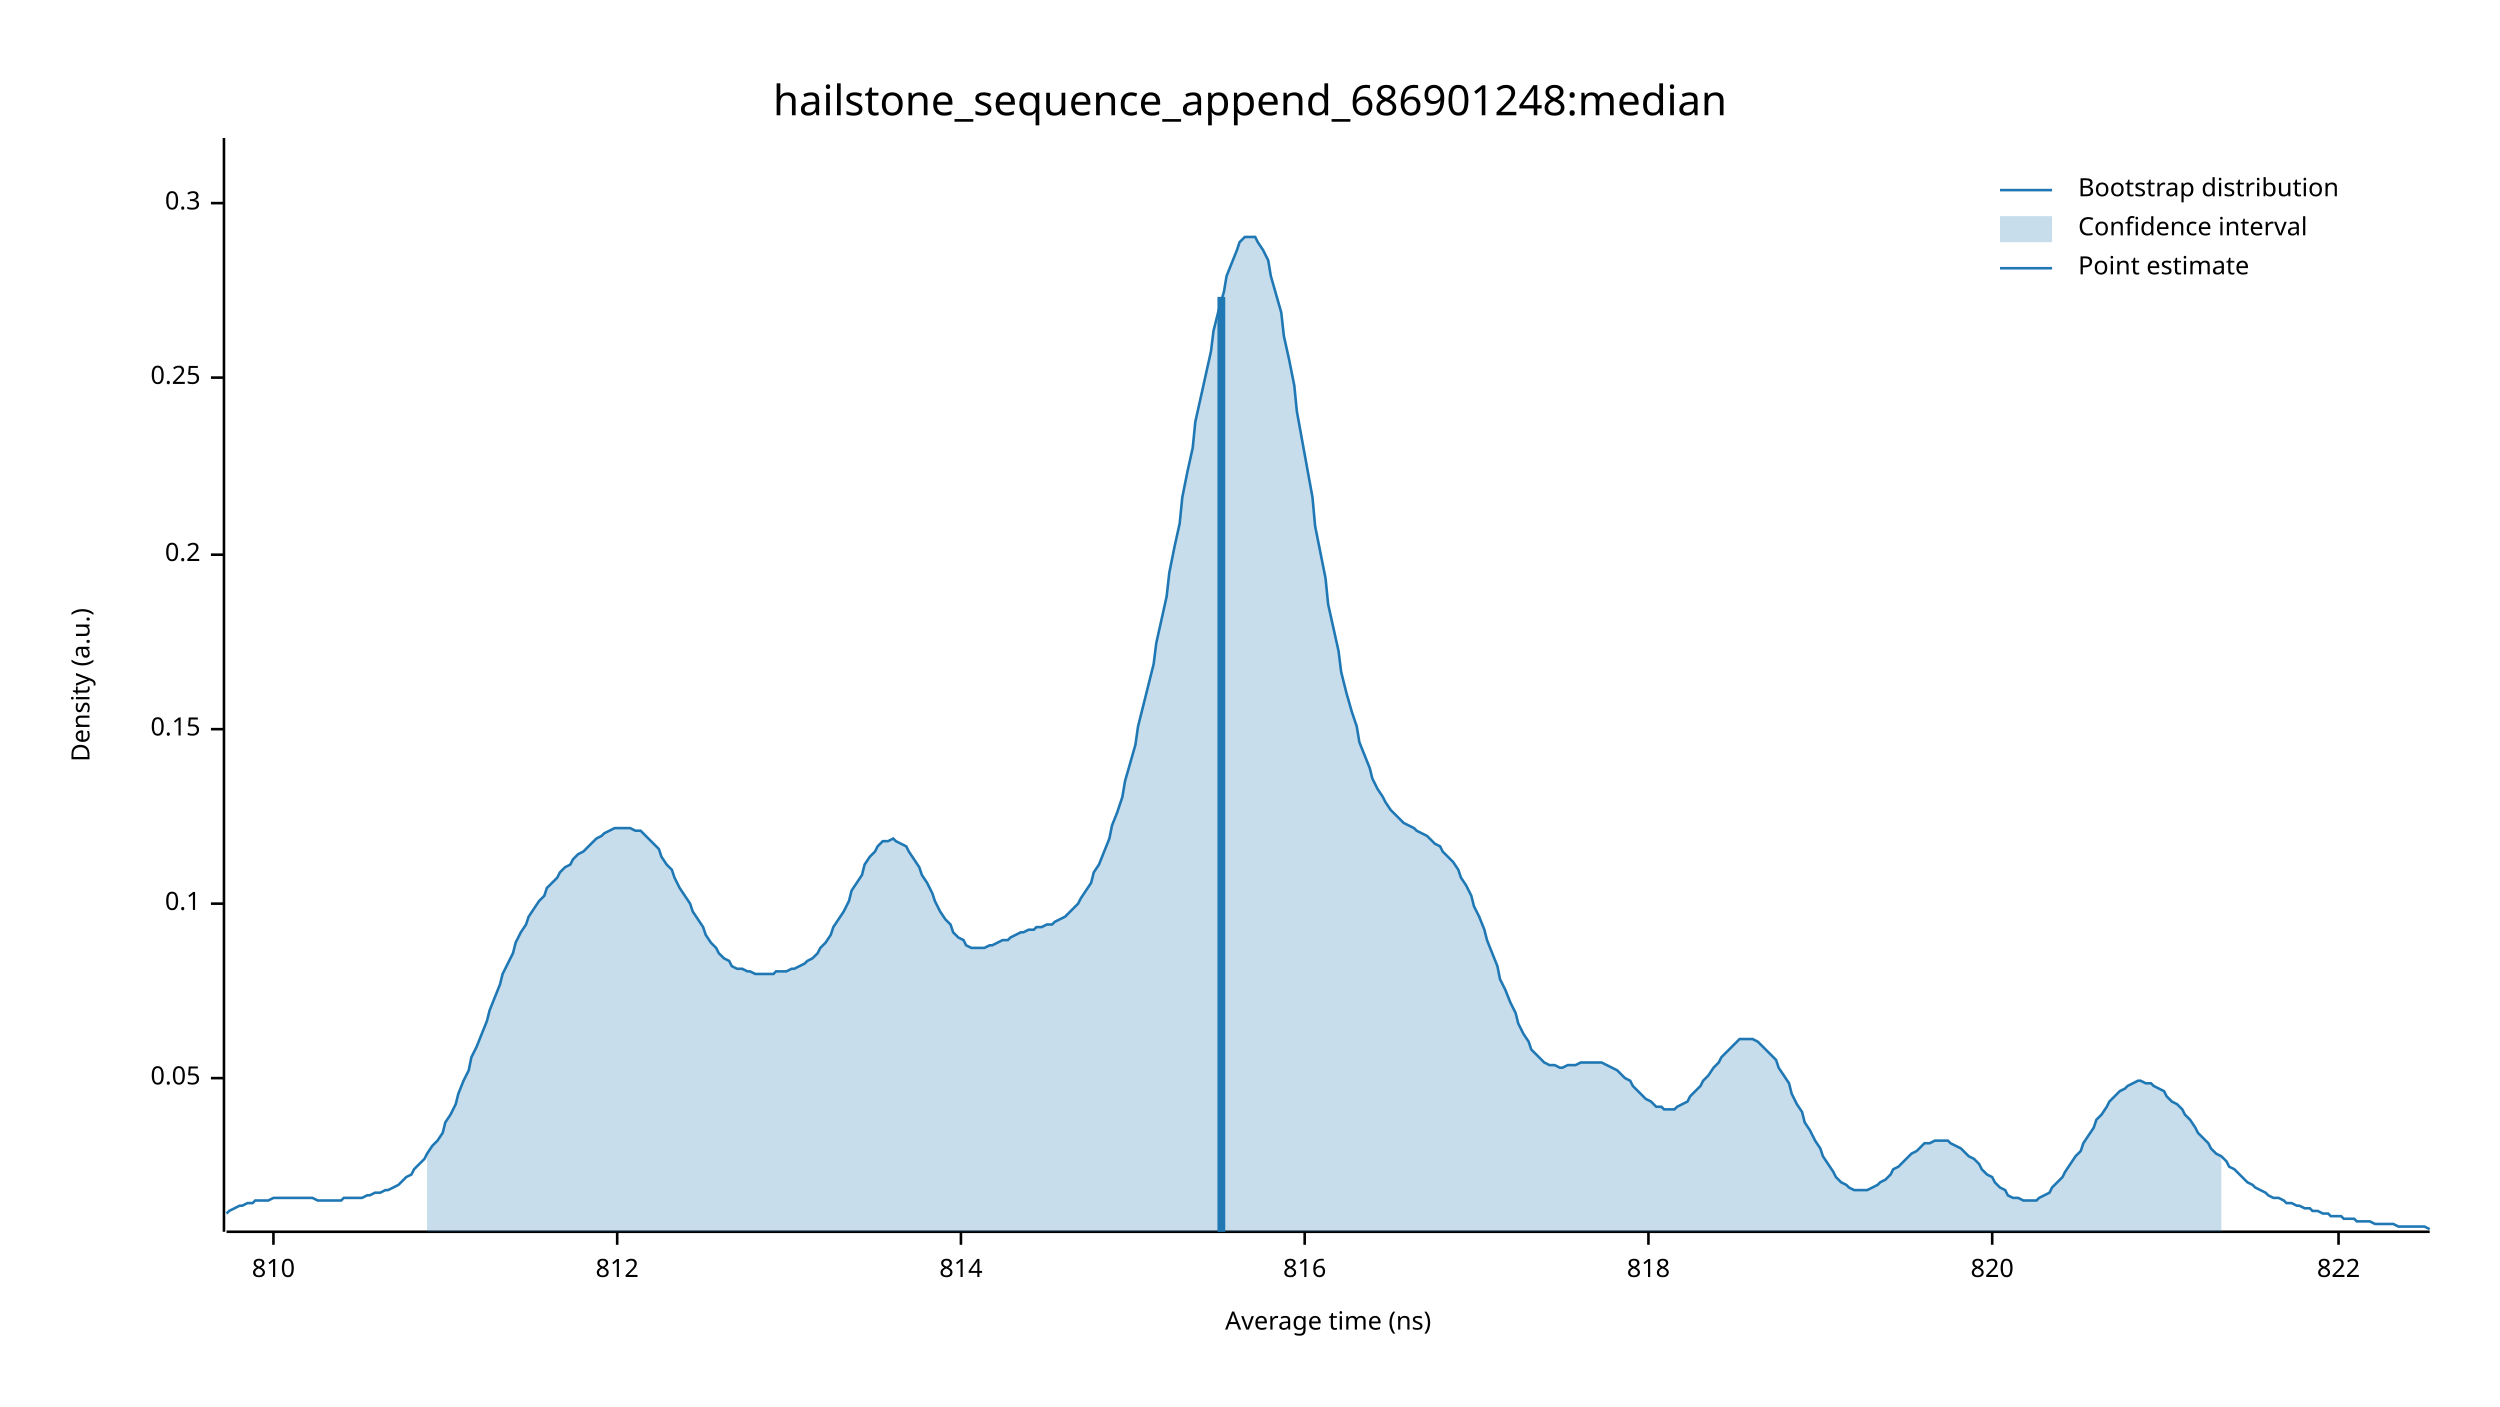
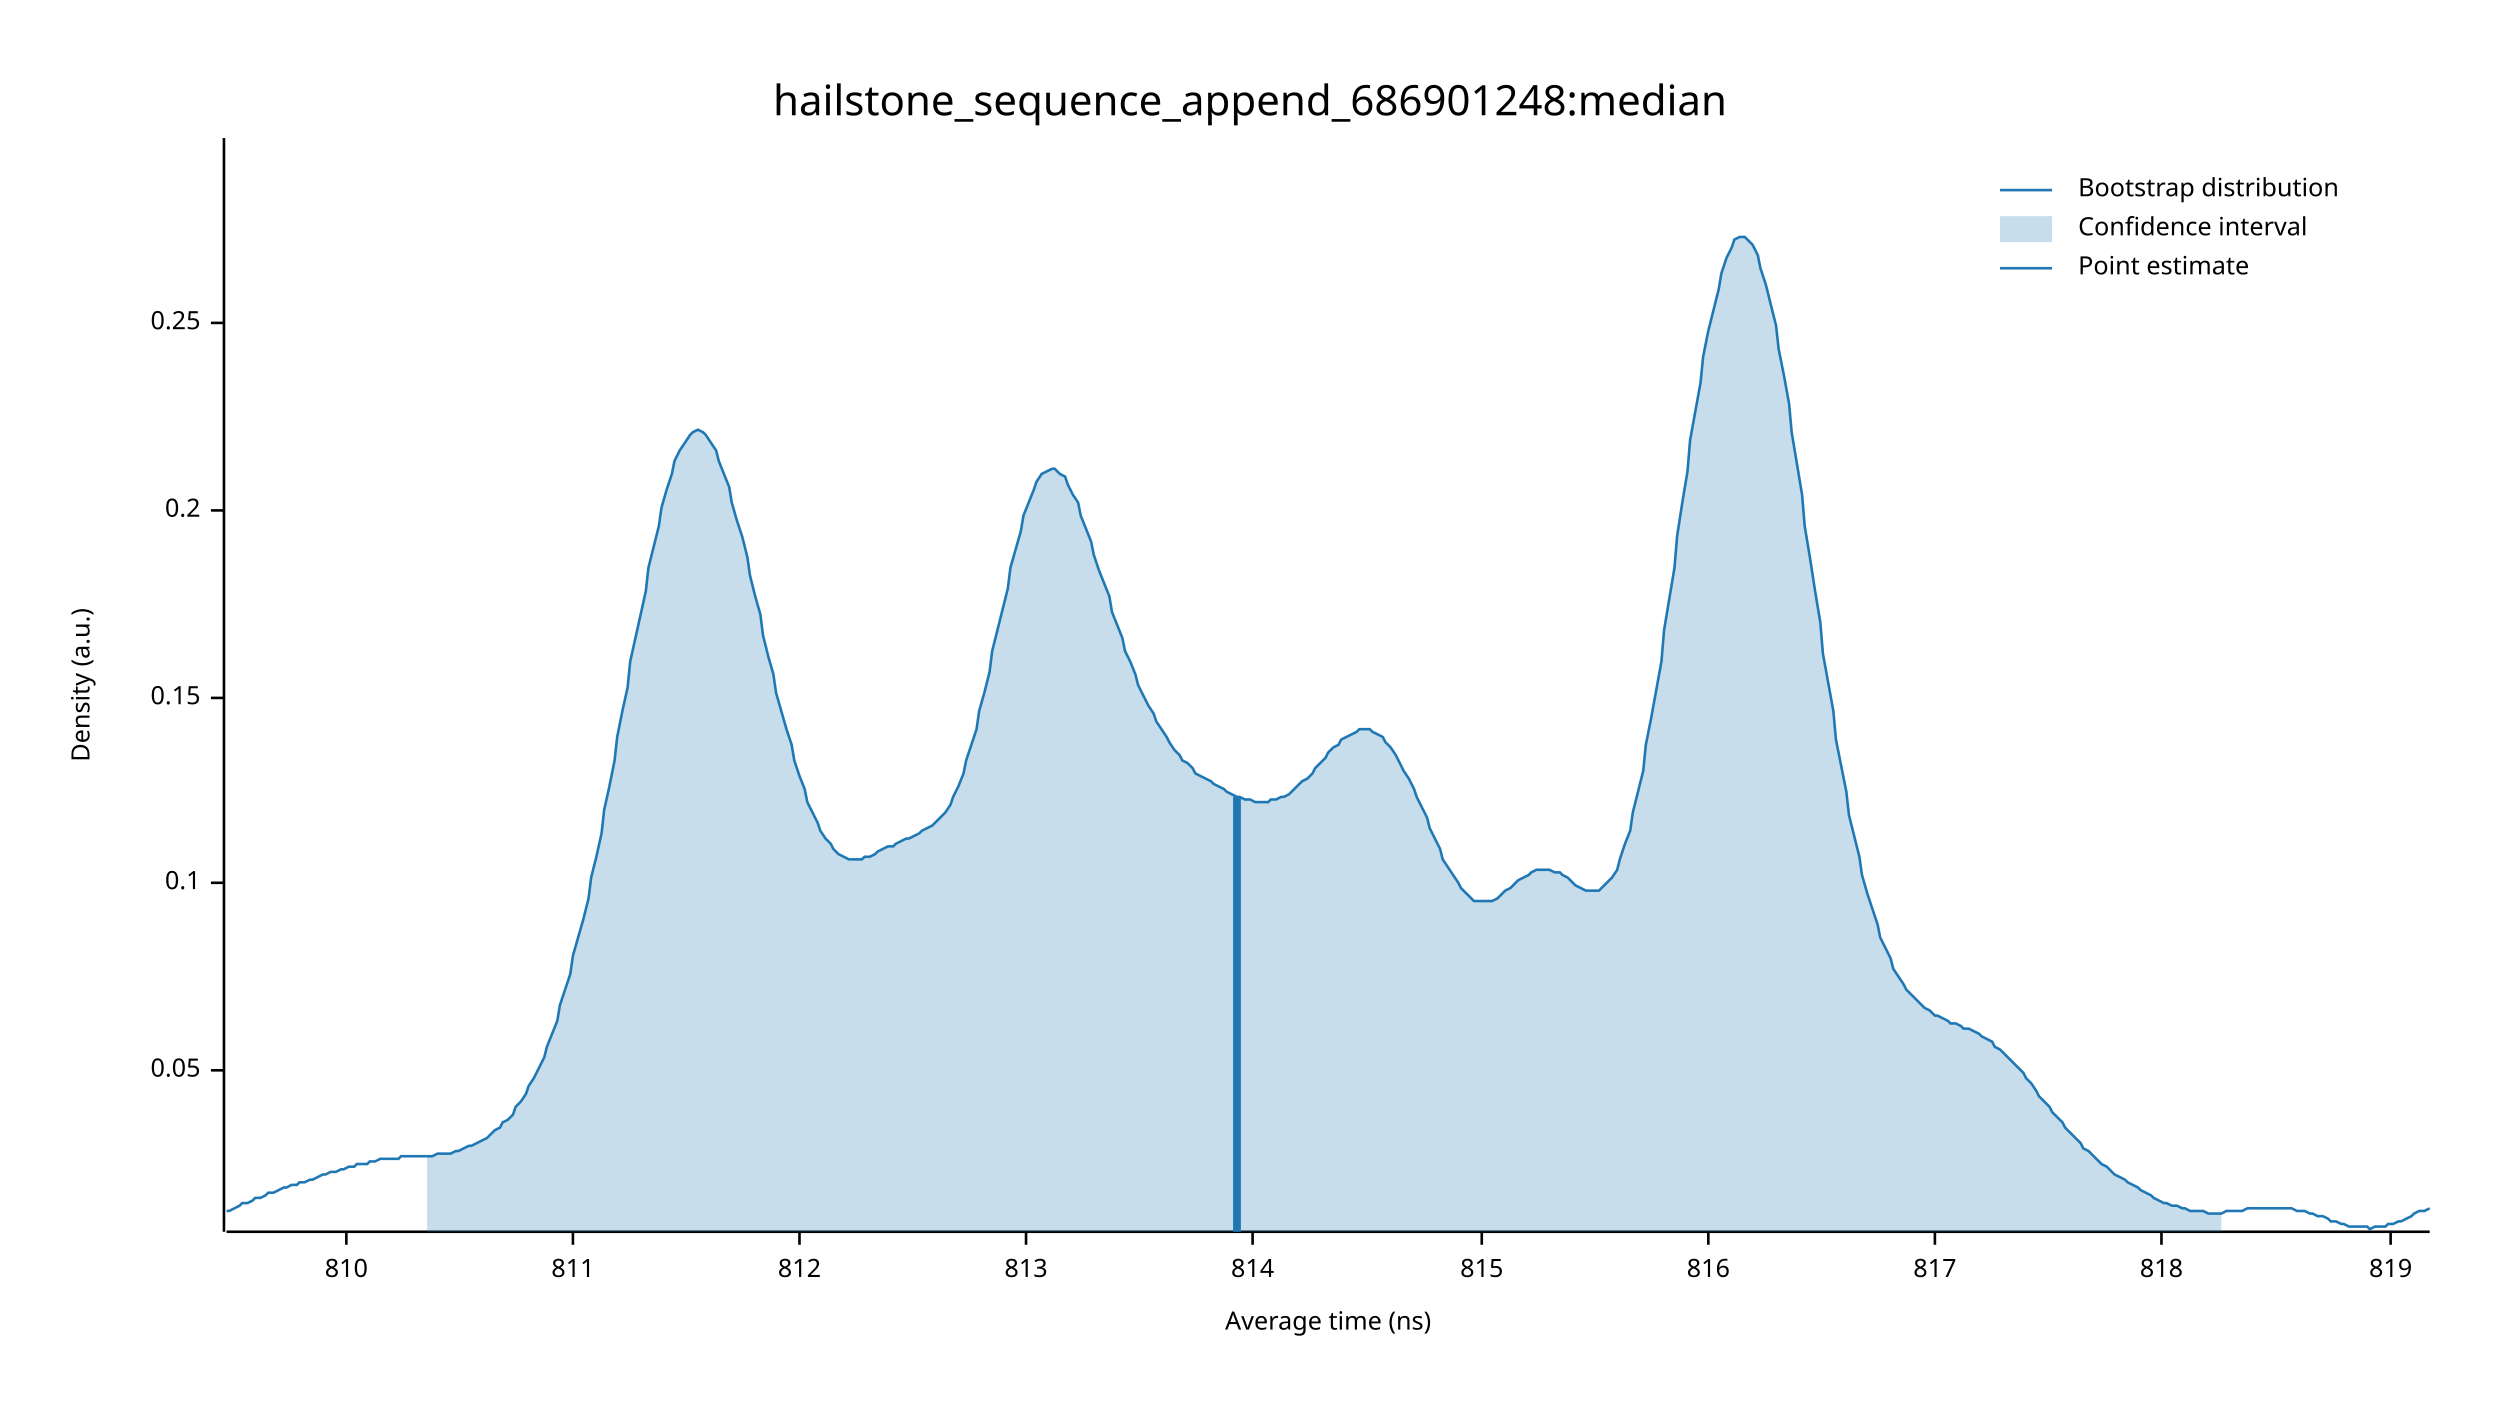
<svg xmlns="http://www.w3.org/2000/svg" width="960" height="540" viewBox="0 0 960 540">
  <text x="480" y="32" dy="0.76em" text-anchor="middle" font-family="sans-serif" font-size="16.129" opacity="1" fill="#000000">
hailstone_sequence_append_686901248:median
</text>
  <text x="27" y="263" dy="0.76em" text-anchor="middle" font-family="sans-serif" font-size="9.677" opacity="1" fill="#000000" transform="rotate(270, 27, 263)">
Density (a.u.)
</text>
  <text x="510" y="513" dy="-0.5ex" text-anchor="middle" font-family="sans-serif" font-size="9.677" opacity="1" fill="#000000">
Average time (ns)
</text>
  <polyline fill="none" opacity="1" stroke="#000000" stroke-width="1" points="86,53 86,473 " />
-   <text x="77" y="414" dy="0.5ex" text-anchor="end" font-family="sans-serif" font-size="9.677" opacity="1" fill="#000000">
+   <text x="77" y="411" dy="0.5ex" text-anchor="end" font-family="sans-serif" font-size="9.677" opacity="1" fill="#000000">
0.05
</text>
-   <polyline fill="none" opacity="1" stroke="#000000" stroke-width="1" points="81,414 86,414 " />
-   <text x="77" y="347" dy="0.5ex" text-anchor="end" font-family="sans-serif" font-size="9.677" opacity="1" fill="#000000">
+   <polyline fill="none" opacity="1" stroke="#000000" stroke-width="1" points="81,411 86,411 " />
+   <text x="77" y="339" dy="0.5ex" text-anchor="end" font-family="sans-serif" font-size="9.677" opacity="1" fill="#000000">
0.1
</text>
-   <polyline fill="none" opacity="1" stroke="#000000" stroke-width="1" points="81,347 86,347 " />
-   <text x="77" y="280" dy="0.5ex" text-anchor="end" font-family="sans-serif" font-size="9.677" opacity="1" fill="#000000">
+   <polyline fill="none" opacity="1" stroke="#000000" stroke-width="1" points="81,339 86,339 " />
+   <text x="77" y="268" dy="0.5ex" text-anchor="end" font-family="sans-serif" font-size="9.677" opacity="1" fill="#000000">
0.15
</text>
-   <polyline fill="none" opacity="1" stroke="#000000" stroke-width="1" points="81,280 86,280 " />
-   <text x="77" y="213" dy="0.5ex" text-anchor="end" font-family="sans-serif" font-size="9.677" opacity="1" fill="#000000">
+   <polyline fill="none" opacity="1" stroke="#000000" stroke-width="1" points="81,268 86,268 " />
+   <text x="77" y="196" dy="0.5ex" text-anchor="end" font-family="sans-serif" font-size="9.677" opacity="1" fill="#000000">
0.2
</text>
-   <polyline fill="none" opacity="1" stroke="#000000" stroke-width="1" points="81,213 86,213 " />
-   <text x="77" y="145" dy="0.5ex" text-anchor="end" font-family="sans-serif" font-size="9.677" opacity="1" fill="#000000">
+   <polyline fill="none" opacity="1" stroke="#000000" stroke-width="1" points="81,196 86,196 " />
+   <text x="77" y="124" dy="0.5ex" text-anchor="end" font-family="sans-serif" font-size="9.677" opacity="1" fill="#000000">
0.25
</text>
-   <polyline fill="none" opacity="1" stroke="#000000" stroke-width="1" points="81,145 86,145 " />
-   <text x="77" y="78" dy="0.5ex" text-anchor="end" font-family="sans-serif" font-size="9.677" opacity="1" fill="#000000">
- 0.3
- </text>
-   <polyline fill="none" opacity="1" stroke="#000000" stroke-width="1" points="81,78 86,78 " />
+   <polyline fill="none" opacity="1" stroke="#000000" stroke-width="1" points="81,124 86,124 " />
  <polyline fill="none" opacity="1" stroke="#000000" stroke-width="1" points="87,473 933,473 " />
-   <text x="105" y="483" dy="0.76em" text-anchor="middle" font-family="sans-serif" font-size="9.677" opacity="1" fill="#000000">
+   <text x="133" y="483" dy="0.76em" text-anchor="middle" font-family="sans-serif" font-size="9.677" opacity="1" fill="#000000">
810
</text>
-   <polyline fill="none" opacity="1" stroke="#000000" stroke-width="1" points="105,473 105,478 " />
-   <text x="237" y="483" dy="0.76em" text-anchor="middle" font-family="sans-serif" font-size="9.677" opacity="1" fill="#000000">
+   <polyline fill="none" opacity="1" stroke="#000000" stroke-width="1" points="133,473 133,478 " />
+   <text x="220" y="483" dy="0.76em" text-anchor="middle" font-family="sans-serif" font-size="9.677" opacity="1" fill="#000000">
+ 811
+ </text>
+   <polyline fill="none" opacity="1" stroke="#000000" stroke-width="1" points="220,473 220,478 " />
+   <text x="307" y="483" dy="0.76em" text-anchor="middle" font-family="sans-serif" font-size="9.677" opacity="1" fill="#000000">
812
</text>
-   <polyline fill="none" opacity="1" stroke="#000000" stroke-width="1" points="237,473 237,478 " />
-   <text x="369" y="483" dy="0.76em" text-anchor="middle" font-family="sans-serif" font-size="9.677" opacity="1" fill="#000000">
+   <polyline fill="none" opacity="1" stroke="#000000" stroke-width="1" points="307,473 307,478 " />
+   <text x="394" y="483" dy="0.76em" text-anchor="middle" font-family="sans-serif" font-size="9.677" opacity="1" fill="#000000">
+ 813
+ </text>
+   <polyline fill="none" opacity="1" stroke="#000000" stroke-width="1" points="394,473 394,478 " />
+   <text x="481" y="483" dy="0.76em" text-anchor="middle" font-family="sans-serif" font-size="9.677" opacity="1" fill="#000000">
814
</text>
-   <polyline fill="none" opacity="1" stroke="#000000" stroke-width="1" points="369,473 369,478 " />
-   <text x="501" y="483" dy="0.76em" text-anchor="middle" font-family="sans-serif" font-size="9.677" opacity="1" fill="#000000">
+   <polyline fill="none" opacity="1" stroke="#000000" stroke-width="1" points="481,473 481,478 " />
+   <text x="569" y="483" dy="0.76em" text-anchor="middle" font-family="sans-serif" font-size="9.677" opacity="1" fill="#000000">
+ 815
+ </text>
+   <polyline fill="none" opacity="1" stroke="#000000" stroke-width="1" points="569,473 569,478 " />
+   <text x="656" y="483" dy="0.76em" text-anchor="middle" font-family="sans-serif" font-size="9.677" opacity="1" fill="#000000">
816
</text>
-   <polyline fill="none" opacity="1" stroke="#000000" stroke-width="1" points="501,473 501,478 " />
-   <text x="633" y="483" dy="0.76em" text-anchor="middle" font-family="sans-serif" font-size="9.677" opacity="1" fill="#000000">
+   <polyline fill="none" opacity="1" stroke="#000000" stroke-width="1" points="656,473 656,478 " />
+   <text x="743" y="483" dy="0.76em" text-anchor="middle" font-family="sans-serif" font-size="9.677" opacity="1" fill="#000000">
+ 817
+ </text>
+   <polyline fill="none" opacity="1" stroke="#000000" stroke-width="1" points="743,473 743,478 " />
+   <text x="830" y="483" dy="0.76em" text-anchor="middle" font-family="sans-serif" font-size="9.677" opacity="1" fill="#000000">
818
</text>
-   <polyline fill="none" opacity="1" stroke="#000000" stroke-width="1" points="633,473 633,478 " />
-   <text x="765" y="483" dy="0.76em" text-anchor="middle" font-family="sans-serif" font-size="9.677" opacity="1" fill="#000000">
- 820
+   <polyline fill="none" opacity="1" stroke="#000000" stroke-width="1" points="830,473 830,478 " />
+   <text x="918" y="483" dy="0.76em" text-anchor="middle" font-family="sans-serif" font-size="9.677" opacity="1" fill="#000000">
+ 819
</text>
-   <polyline fill="none" opacity="1" stroke="#000000" stroke-width="1" points="765,473 765,478 " />
-   <text x="898" y="483" dy="0.76em" text-anchor="middle" font-family="sans-serif" font-size="9.677" opacity="1" fill="#000000">
- 822
- </text>
-   <polyline fill="none" opacity="1" stroke="#000000" stroke-width="1" points="898,473 898,478 " />
-   <polyline fill="none" opacity="1" stroke="#1F78B4" stroke-width="1" points="87,466 88,465 90,464 92,463 93,463 95,462 97,462 98,461 100,461 102,461 103,461 105,460 107,460 109,460 110,460 112,460 114,460 115,460 117,460 119,460 120,460 122,461 124,461 125,461 127,461 129,461 131,461 132,460 134,460 136,460 137,460 139,460 141,459 142,459 144,458 146,458 148,457 149,457 151,456 153,455 154,454 156,452 158,451 159,449 161,447 163,445 164,443 166,440 168,438 170,435 171,431 173,428 175,424 176,420 178,415 180,411 181,406 183,402 185,397 187,392 188,388 190,383 192,378 193,374 195,370 197,366 198,362 200,358 202,355 203,352 205,349 207,346 209,344 210,341 212,339 214,337 215,335 217,333 219,332 220,330 222,328 224,327 226,325 227,324 229,322 231,321 232,320 234,319 236,318 237,318 239,318 241,318 242,318 244,319 246,319 248,321 249,322 251,324 253,326 254,329 256,332 258,334 259,337 261,341 263,344 265,347 266,350 268,353 270,356 271,359 273,362 275,364 276,366 278,368 280,369 281,371 283,372 285,372 287,373 288,373 290,374 292,374 293,374 295,374 297,374 298,373 300,373 302,373 304,372 305,372 307,371 309,370 310,369 312,368 314,366 315,364 317,362 319,359 320,356 322,353 324,350 326,346 327,342 329,339 331,336 332,332 334,329 336,327 337,325 339,323 341,323 343,322 344,323 346,324 348,325 349,327 351,330 353,333 354,336 356,339 358,343 359,346 361,350 363,353 365,355 366,358 368,360 370,361 371,363 373,364 375,364 376,364 378,364 380,363 381,363 383,362 385,361 387,361 388,360 390,359 392,358 393,358 395,357 397,357 398,356 400,356 402,355 404,355 405,354 407,353 409,352 410,351 412,349 414,347 415,345 417,342 419,339 420,335 422,332 424,327 426,322 427,317 429,312 431,306 432,300 434,293 436,286 437,279 439,271 441,263 443,255 444,247 446,238 448,229 449,220 451,210 453,201 454,191 456,181 458,172 459,162 461,153 463,144 465,135 466,127 468,119 470,112 471,106 473,101 475,96 476,93 478,91 480,91 482,91 483,93 485,96 487,100 488,106 490,113 492,120 493,129 495,138 497,148 498,158 500,169 502,180 504,191 505,202 507,212 509,222 510,232 512,241 514,250 515,258 517,266 519,273 521,279 522,285 524,290 526,295 527,299 529,303 531,306 532,308 534,311 536,313 537,314 539,316 541,317 543,318 544,319 546,320 548,321 549,322 551,324 553,325 554,327 556,329 558,331 560,334 561,337 563,340 565,344 566,348 568,352 570,357 571,361 573,366 575,371 576,376 578,380 580,385 582,389 583,393 585,397 587,400 588,403 590,405 592,407 593,408 595,409 597,409 599,410 600,410 602,409 604,409 605,409 607,408 609,408 610,408 612,408 614,408 615,408 617,409 619,410 621,411 622,412 624,414 626,415 627,417 629,419 631,421 632,422 634,423 636,425 638,425 639,426 641,426 643,426 644,425 646,424 648,423 649,421 651,419 653,417 654,415 656,413 658,410 660,408 661,406 663,404 665,402 666,401 668,399 670,399 671,399 673,399 675,400 676,401 678,403 680,405 682,407 683,410 685,413 687,416 688,420 690,424 692,427 693,431 695,434 697,438 699,441 700,444 702,447 704,450 705,452 707,454 709,455 710,456 712,457 714,457 715,457 717,457 719,456 721,455 722,454 724,453 726,451 727,449 729,448 731,446 732,445 734,443 736,442 738,440 739,439 741,439 743,438 744,438 746,438 748,438 749,439 751,440 753,441 754,442 756,444 758,445 760,447 761,449 763,451 765,452 766,454 768,456 770,457 771,459 773,460 775,460 777,461 778,461 780,461 782,461 783,460 785,459 787,458 788,456 790,454 792,452 793,450 795,447 797,444 799,442 800,439 802,436 804,433 805,430 807,428 809,425 810,423 812,421 814,419 816,418 817,417 819,416 821,415 822,415 824,416 826,416 827,417 829,418 831,419 832,421 834,423 836,424 838,426 839,428 841,430 843,433 844,435 846,437 848,439 849,441 851,443 853,444 855,446 856,448 858,449 860,451 861,452 863,454 865,455 866,456 868,457 870,458 871,459 873,460 875,460 877,461 878,462 880,462 882,463 883,463 885,464 887,464 888,465 890,465 892,466 894,466 895,467 897,467 899,467 900,468 902,468 904,468 905,469 907,469 909,469 910,469 912,470 914,470 916,470 917,470 919,470 921,471 922,471 924,471 926,471 927,471 929,471 931,471 933,472 " />
-   <polygon opacity="0.25" fill="#1F78B4" points="164,443 166,440 168,438 170,435 171,431 173,428 175,424 176,420 178,415 180,411 181,406 183,402 185,397 187,392 188,388 190,383 192,378 193,374 195,370 197,366 198,362 200,358 202,355 203,352 205,349 207,346 209,344 210,341 212,339 214,337 215,335 217,333 219,332 220,330 222,328 224,327 226,325 227,324 229,322 231,321 232,320 234,319 236,318 237,318 239,318 241,318 242,318 244,319 246,319 248,321 249,322 251,324 253,326 254,329 256,332 258,334 259,337 261,341 263,344 265,347 266,350 268,353 270,356 271,359 273,362 275,364 276,366 278,368 280,369 281,371 283,372 285,372 287,373 288,373 290,374 292,374 293,374 295,374 297,374 298,373 300,373 302,373 304,372 305,372 307,371 309,370 310,369 312,368 314,366 315,364 317,362 319,359 320,356 322,353 324,350 326,346 327,342 329,339 331,336 332,332 334,329 336,327 337,325 339,323 341,323 343,322 344,323 346,324 348,325 349,327 351,330 353,333 354,336 356,339 358,343 359,346 361,350 363,353 365,355 366,358 368,360 370,361 371,363 373,364 375,364 376,364 378,364 380,363 381,363 383,362 385,361 387,361 388,360 390,359 392,358 393,358 395,357 397,357 398,356 400,356 402,355 404,355 405,354 407,353 409,352 410,351 412,349 414,347 415,345 417,342 419,339 420,335 422,332 424,327 426,322 427,317 429,312 431,306 432,300 434,293 436,286 437,279 439,271 441,263 443,255 444,247 446,238 448,229 449,220 451,210 453,201 454,191 456,181 458,172 459,162 461,153 463,144 465,135 466,127 468,119 470,112 471,106 473,101 475,96 476,93 478,91 480,91 482,91 483,93 485,96 487,100 488,106 490,113 492,120 493,129 495,138 497,148 498,158 500,169 502,180 504,191 505,202 507,212 509,222 510,232 512,241 514,250 515,258 517,266 519,273 521,279 522,285 524,290 526,295 527,299 529,303 531,306 532,308 534,311 536,313 537,314 539,316 541,317 543,318 544,319 546,320 548,321 549,322 551,324 553,325 554,327 556,329 558,331 560,334 561,337 563,340 565,344 566,348 568,352 570,357 571,361 573,366 575,371 576,376 578,380 580,385 582,389 583,393 585,397 587,400 588,403 590,405 592,407 593,408 595,409 597,409 599,410 600,410 602,409 604,409 605,409 607,408 609,408 610,408 612,408 614,408 615,408 617,409 619,410 621,411 622,412 624,414 626,415 627,417 629,419 631,421 632,422 634,423 636,425 638,425 639,426 641,426 643,426 644,425 646,424 648,423 649,421 651,419 653,417 654,415 656,413 658,410 660,408 661,406 663,404 665,402 666,401 668,399 670,399 671,399 673,399 675,400 676,401 678,403 680,405 682,407 683,410 685,413 687,416 688,420 690,424 692,427 693,431 695,434 697,438 699,441 700,444 702,447 704,450 705,452 707,454 709,455 710,456 712,457 714,457 715,457 717,457 719,456 721,455 722,454 724,453 726,451 727,449 729,448 731,446 732,445 734,443 736,442 738,440 739,439 741,439 743,438 744,438 746,438 748,438 749,439 751,440 753,441 754,442 756,444 758,445 760,447 761,449 763,451 765,452 766,454 768,456 770,457 771,459 773,460 775,460 777,461 778,461 780,461 782,461 783,460 785,459 787,458 788,456 790,454 792,452 793,450 795,447 797,444 799,442 800,439 802,436 804,433 805,430 807,428 809,425 810,423 812,421 814,419 816,418 817,417 819,416 821,415 822,415 824,416 826,416 827,417 829,418 831,419 832,421 834,423 836,424 838,426 839,428 841,430 843,433 844,435 846,437 848,439 849,441 851,443 853,444 853,473 164,473 " />
-   <polyline fill="none" opacity="1" stroke="#1F78B4" stroke-width="3" points="469,473 469,114 " />
+   <polyline fill="none" opacity="1" stroke="#000000" stroke-width="1" points="918,473 918,478 " />
+   <polyline fill="none" opacity="1" stroke="#1F78B4" stroke-width="1" points="87,465 88,465 90,464 92,463 93,462 95,462 97,461 98,460 100,460 102,459 103,458 105,458 107,457 109,456 110,456 112,455 114,455 115,454 117,454 119,453 120,453 122,452 124,451 125,451 127,450 129,450 131,449 132,449 134,448 136,448 137,447 139,447 141,447 142,446 144,446 146,445 148,445 149,445 151,445 153,445 154,444 156,444 158,444 159,444 161,444 163,444 164,444 166,444 168,443 170,443 171,443 173,443 175,442 176,442 178,441 180,440 181,440 183,439 185,438 187,437 188,436 190,434 192,433 193,431 195,430 197,428 198,425 200,423 202,420 203,417 205,414 207,410 209,406 210,402 212,397 214,392 215,386 217,380 219,374 220,367 222,360 224,353 226,345 227,337 229,329 231,320 232,311 234,302 236,292 237,283 239,273 241,264 242,254 244,245 246,236 248,227 249,218 251,210 253,202 254,195 256,188 258,182 259,177 261,173 263,170 265,167 266,166 268,165 270,166 271,167 273,170 275,173 276,177 278,182 280,187 281,193 283,200 285,206 287,214 288,221 290,229 292,236 293,244 295,252 297,259 298,266 300,273 302,280 304,286 305,292 307,298 309,303 310,308 312,312 314,316 315,319 317,322 319,324 320,326 322,328 324,329 326,330 327,330 329,330 331,330 332,329 334,329 336,328 337,327 339,326 341,325 343,325 344,324 346,323 348,322 349,322 351,321 353,320 354,319 356,318 358,317 359,316 361,314 363,312 365,309 366,306 368,302 370,297 371,292 373,286 375,280 376,273 378,266 380,258 381,250 383,242 385,234 387,226 388,218 390,211 392,204 393,198 395,193 397,188 398,185 400,182 402,181 404,180 405,180 407,182 409,183 410,186 412,190 414,193 415,198 417,203 419,208 420,213 422,219 424,224 426,229 427,235 429,240 431,245 432,250 434,254 436,259 437,263 439,267 441,271 443,274 444,277 446,280 448,283 449,285 451,288 453,290 454,292 456,293 458,295 459,297 461,298 463,299 465,300 466,301 468,302 470,303 471,304 473,305 475,306 476,306 478,307 480,307 482,308 483,308 485,308 487,308 488,307 490,307 492,306 493,306 495,305 497,303 498,302 500,300 502,299 504,297 505,295 507,293 509,291 510,289 512,287 514,286 515,284 517,283 519,282 521,281 522,280 524,280 526,280 527,281 529,282 531,283 532,285 534,287 536,290 537,292 539,296 541,299 543,303 544,306 546,310 548,314 549,318 551,322 553,326 554,330 556,333 558,336 560,339 561,341 563,343 565,345 566,346 568,346 570,346 571,346 573,346 575,345 576,344 578,342 580,341 582,339 583,338 585,337 587,336 588,335 590,334 592,334 593,334 595,334 597,335 599,335 600,336 602,337 604,339 605,340 607,341 609,342 610,342 612,342 614,342 615,341 617,339 619,337 621,334 622,330 624,324 626,319 627,312 629,304 631,296 632,286 634,276 636,265 638,254 639,242 641,230 643,218 644,206 646,193 648,181 649,169 651,158 653,147 654,137 656,127 658,119 660,111 661,105 663,99 665,95 666,92 668,91 670,91 671,92 673,94 675,98 676,103 678,109 680,117 682,125 683,134 685,144 687,155 688,166 690,178 692,190 693,202 695,214 697,227 699,239 700,251 702,262 704,273 705,284 707,294 709,304 710,313 712,321 714,329 715,336 717,343 719,349 721,355 722,360 724,364 726,368 727,372 729,375 731,378 732,380 734,382 736,384 738,386 739,387 741,388 743,390 744,390 746,391 748,392 749,393 751,393 753,394 754,395 756,395 758,396 760,397 761,398 763,399 765,400 766,402 768,403 770,405 771,406 773,408 775,410 777,412 778,414 780,416 782,419 783,421 785,423 787,425 788,427 790,429 792,431 793,433 795,435 797,437 799,439 800,441 802,442 804,444 805,445 807,447 809,448 810,449 812,451 814,452 816,453 817,454 819,455 821,456 822,457 824,458 826,459 827,460 829,461 831,462 832,462 834,463 836,463 838,464 839,464 841,465 843,465 844,465 846,465 848,466 849,466 851,466 853,466 855,465 856,465 858,465 860,465 861,465 863,464 865,464 866,464 868,464 870,464 871,464 873,464 875,464 877,464 878,464 880,464 882,465 883,465 885,465 887,466 888,466 890,467 892,467 894,468 895,469 897,469 899,470 900,470 902,471 904,471 905,471 907,471 909,471 910,472 912,471 914,471 916,471 917,470 919,470 921,469 922,469 924,468 926,467 927,466 929,465 931,465 933,464 " />
+   <polygon opacity="0.25" fill="#1F78B4" points="164,444 166,444 168,443 170,443 171,443 173,443 175,442 176,442 178,441 180,440 181,440 183,439 185,438 187,437 188,436 190,434 192,433 193,431 195,430 197,428 198,425 200,423 202,420 203,417 205,414 207,410 209,406 210,402 212,397 214,392 215,386 217,380 219,374 220,367 222,360 224,353 226,345 227,337 229,329 231,320 232,311 234,302 236,292 237,283 239,273 241,264 242,254 244,245 246,236 248,227 249,218 251,210 253,202 254,195 256,188 258,182 259,177 261,173 263,170 265,167 266,166 268,165 270,166 271,167 273,170 275,173 276,177 278,182 280,187 281,193 283,200 285,206 287,214 288,221 290,229 292,236 293,244 295,252 297,259 298,266 300,273 302,280 304,286 305,292 307,298 309,303 310,308 312,312 314,316 315,319 317,322 319,324 320,326 322,328 324,329 326,330 327,330 329,330 331,330 332,329 334,329 336,328 337,327 339,326 341,325 343,325 344,324 346,323 348,322 349,322 351,321 353,320 354,319 356,318 358,317 359,316 361,314 363,312 365,309 366,306 368,302 370,297 371,292 373,286 375,280 376,273 378,266 380,258 381,250 383,242 385,234 387,226 388,218 390,211 392,204 393,198 395,193 397,188 398,185 400,182 402,181 404,180 405,180 407,182 409,183 410,186 412,190 414,193 415,198 417,203 419,208 420,213 422,219 424,224 426,229 427,235 429,240 431,245 432,250 434,254 436,259 437,263 439,267 441,271 443,274 444,277 446,280 448,283 449,285 451,288 453,290 454,292 456,293 458,295 459,297 461,298 463,299 465,300 466,301 468,302 470,303 471,304 473,305 475,306 476,306 478,307 480,307 482,308 483,308 485,308 487,308 488,307 490,307 492,306 493,306 495,305 497,303 498,302 500,300 502,299 504,297 505,295 507,293 509,291 510,289 512,287 514,286 515,284 517,283 519,282 521,281 522,280 524,280 526,280 527,281 529,282 531,283 532,285 534,287 536,290 537,292 539,296 541,299 543,303 544,306 546,310 548,314 549,318 551,322 553,326 554,330 556,333 558,336 560,339 561,341 563,343 565,345 566,346 568,346 570,346 571,346 573,346 575,345 576,344 578,342 580,341 582,339 583,338 585,337 587,336 588,335 590,334 592,334 593,334 595,334 597,335 599,335 600,336 602,337 604,339 605,340 607,341 609,342 610,342 612,342 614,342 615,341 617,339 619,337 621,334 622,330 624,324 626,319 627,312 629,304 631,296 632,286 634,276 636,265 638,254 639,242 641,230 643,218 644,206 646,193 648,181 649,169 651,158 653,147 654,137 656,127 658,119 660,111 661,105 663,99 665,95 666,92 668,91 670,91 671,92 673,94 675,98 676,103 678,109 680,117 682,125 683,134 685,144 687,155 688,166 690,178 692,190 693,202 695,214 697,227 699,239 700,251 702,262 704,273 705,284 707,294 709,304 710,313 712,321 714,329 715,336 717,343 719,349 721,355 722,360 724,364 726,368 727,372 729,375 731,378 732,380 734,382 736,384 738,386 739,387 741,388 743,390 744,390 746,391 748,392 749,393 751,393 753,394 754,395 756,395 758,396 760,397 761,398 763,399 765,400 766,402 768,403 770,405 771,406 773,408 775,410 777,412 778,414 780,416 782,419 783,421 785,423 787,425 788,427 790,429 792,431 793,433 795,435 797,437 799,439 800,441 802,442 804,444 805,445 807,447 809,448 810,449 812,451 814,452 816,453 817,454 819,455 821,456 822,457 824,458 826,459 827,460 829,461 831,462 832,462 834,463 836,463 838,464 839,464 841,465 843,465 844,465 846,465 848,466 849,466 851,466 853,466 853,473 164,473 " />
+   <polyline fill="none" opacity="1" stroke="#1F78B4" stroke-width="3" points="475,473 475,306 " />
  <text x="798" y="68" dy="0.76em" text-anchor="start" font-family="sans-serif" font-size="9.677" opacity="1" fill="#000000">
Bootstrap distribution
</text>
  <text x="798" y="83" dy="0.76em" text-anchor="start" font-family="sans-serif" font-size="9.677" opacity="1" fill="#000000">
Confidence interval
</text>
  <text x="798" y="98" dy="0.76em" text-anchor="start" font-family="sans-serif" font-size="9.677" opacity="1" fill="#000000">
Point estimate
</text>
  <polyline fill="none" opacity="1" stroke="#1F78B4" stroke-width="1" points="768,73 788,73 " />
  <rect x="768" y="83" width="20" height="10" opacity="0.25" fill="#1F78B4" stroke="none" />
  <polyline fill="none" opacity="1" stroke="#1F78B4" stroke-width="1" points="768,103 788,103 " />
</svg>
